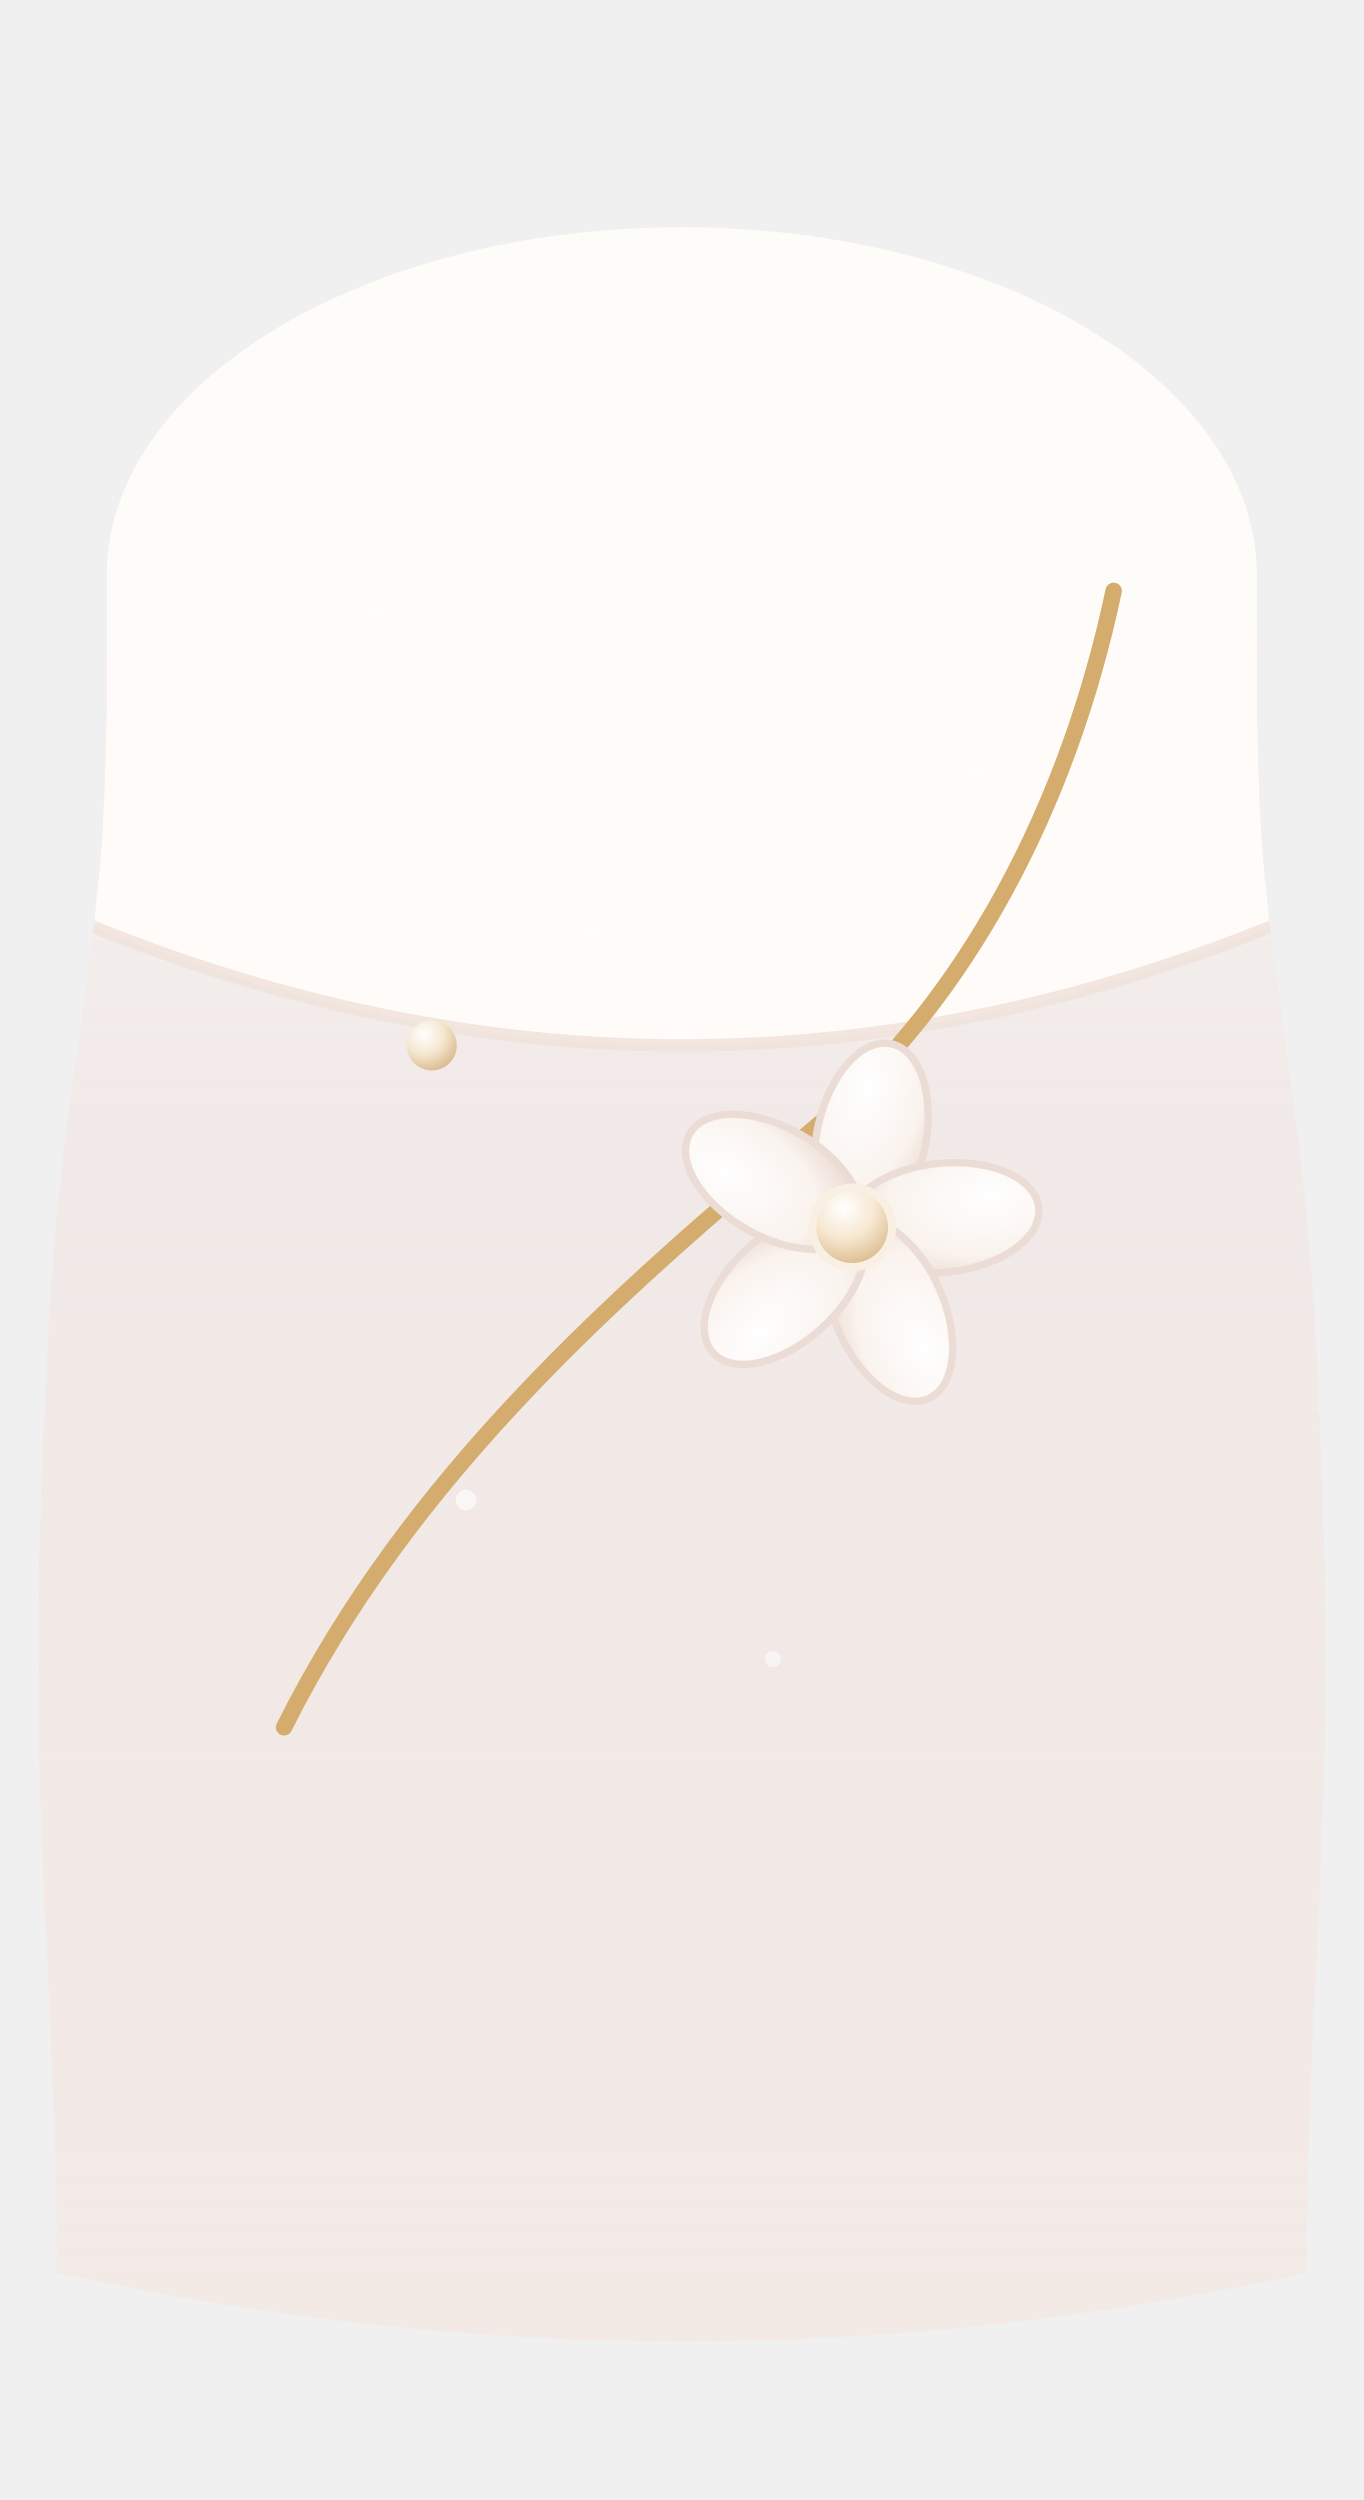
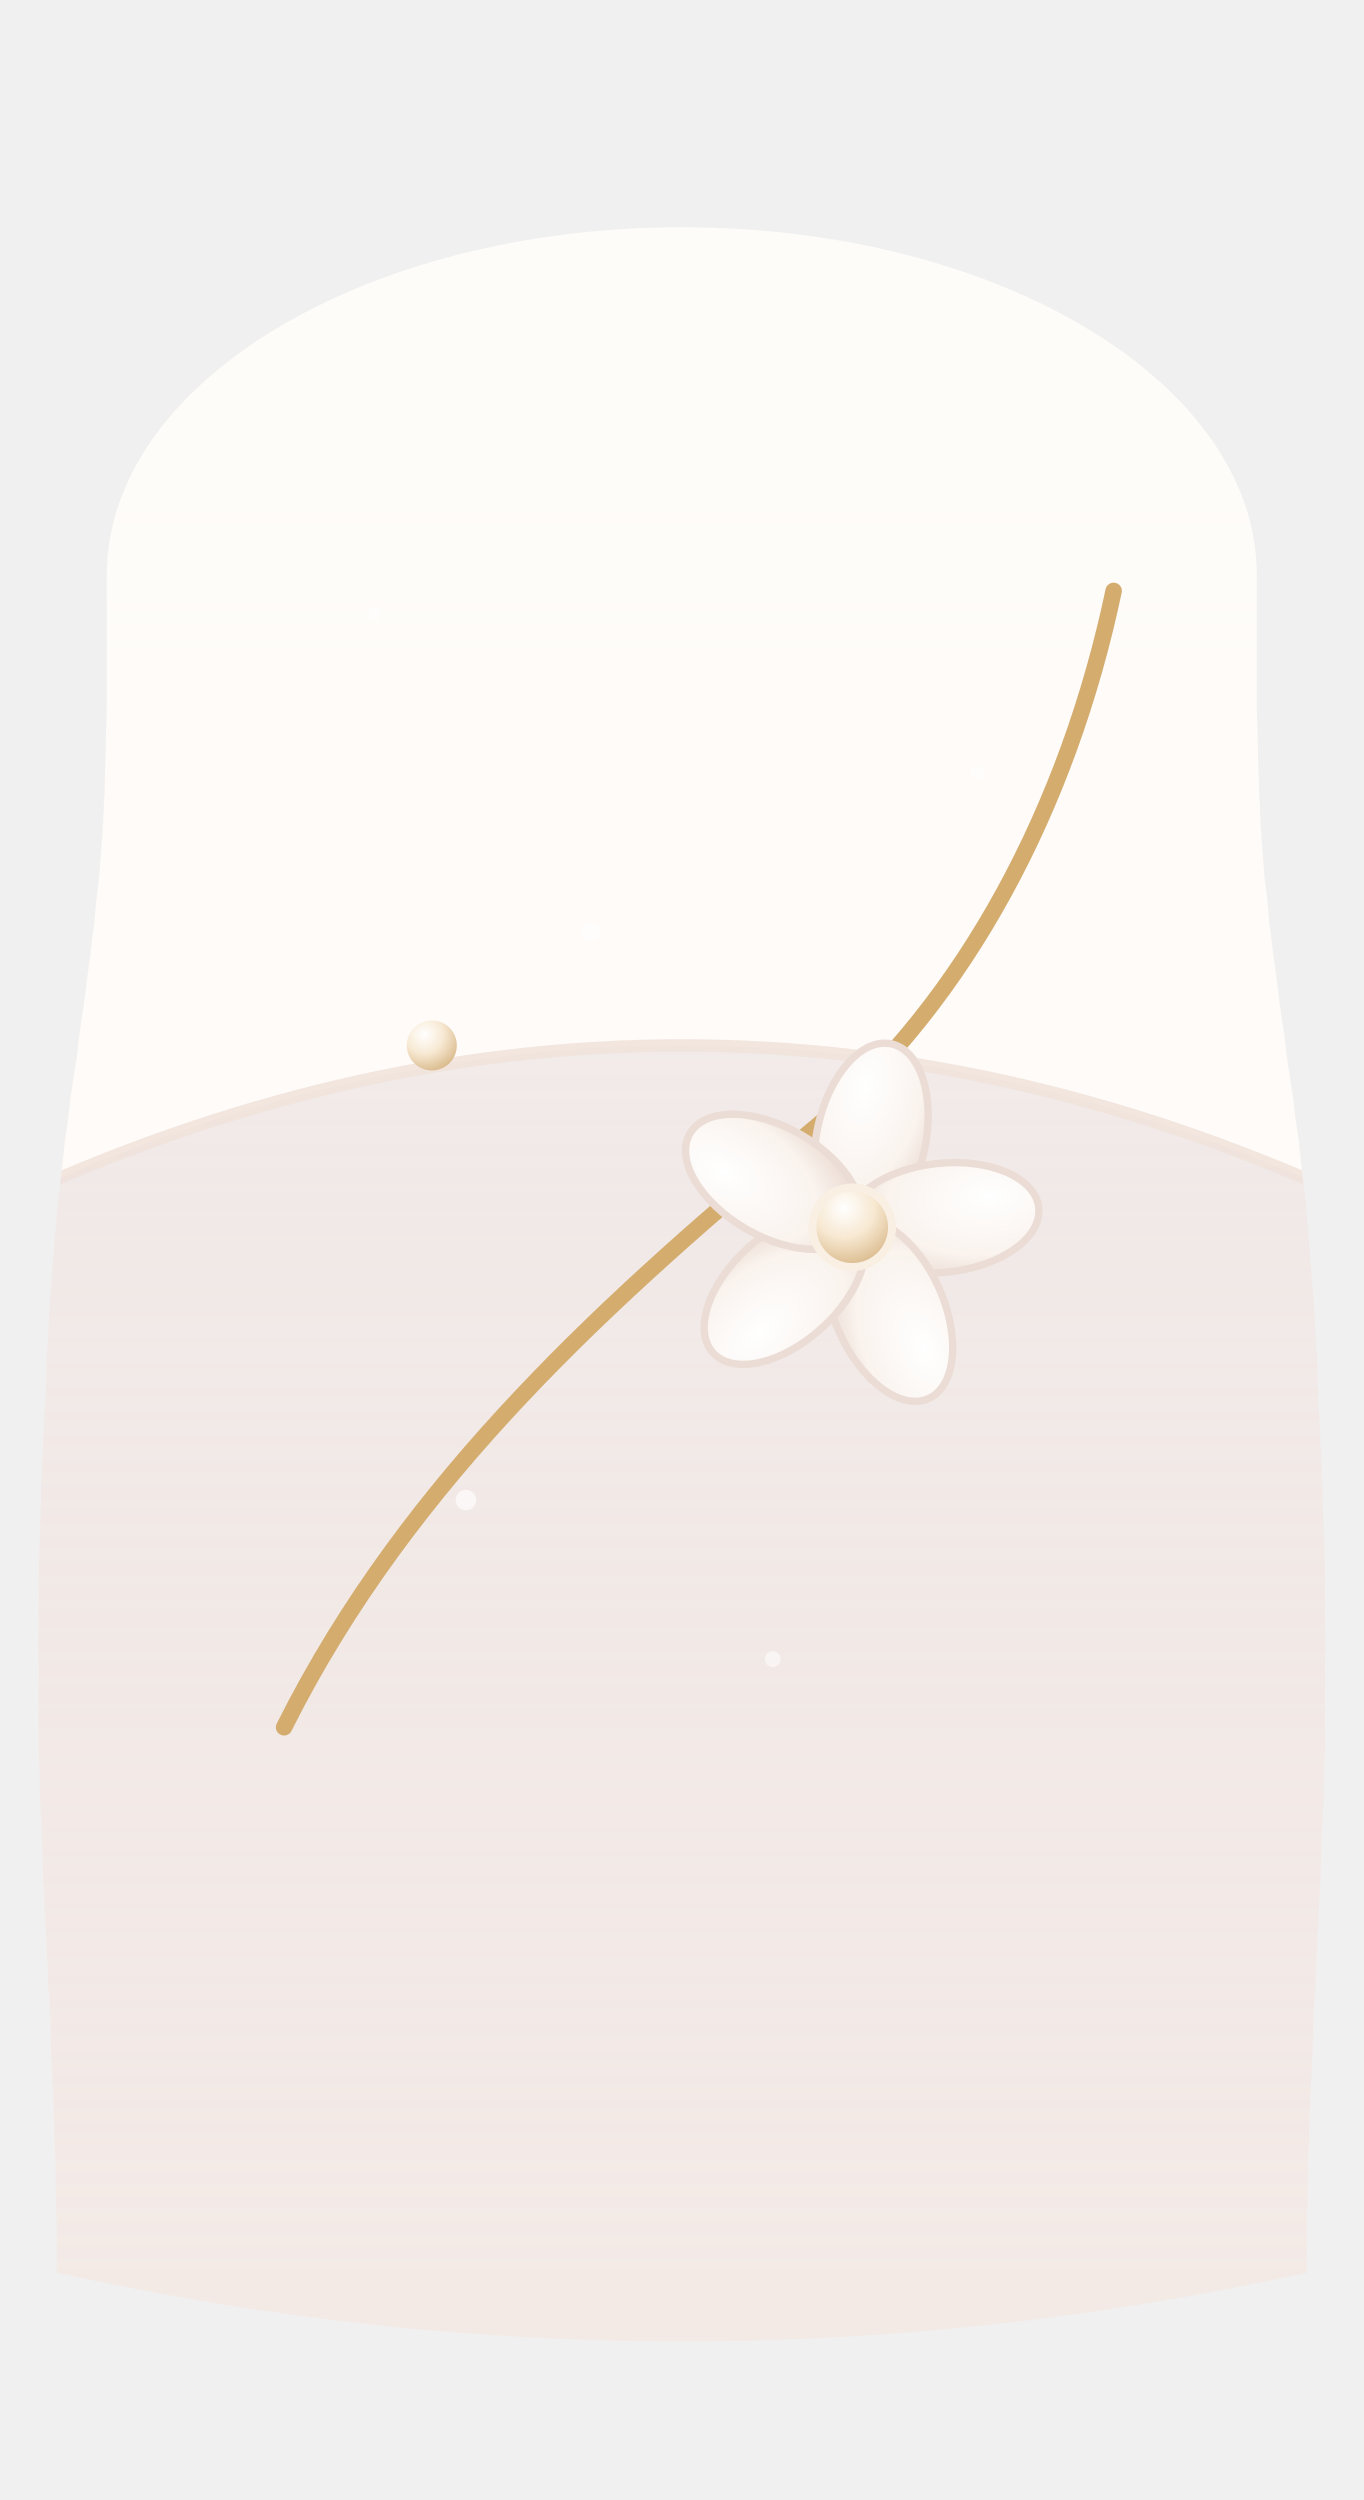
<svg xmlns="http://www.w3.org/2000/svg" viewBox="-60 -200 120 220" data-template="t_petal_veil_french" data-shape="round" data-units="0.1mm" data-origin="nail-root-center">
  <defs>
    <clipPath id="nail-clip">
      <path d="M -55 0 C -55 -0.6 -55 -2.6 -55 -3.8 C -55 -5.1 -55.1 -6.4 -55.1 -7.7 C -55.1 -8.9 -55.1 -10.2 -55.2 -11.5 C -55.2 -12.8 -55.3 -14 -55.3 -15.3 C -55.4 -16.6 -55.4 -17.9 -55.5 -19.2 C -55.5 -20.4 -55.6 -21.7 -55.6 -23 C -55.7 -24.3 -55.8 -25.5 -55.8 -26.8 C -55.9 -28.1 -55.9 -29.4 -56 -30.6 C -56.1 -31.9 -56.1 -33.2 -56.2 -34.5 C -56.2 -35.8 -56.3 -37 -56.3 -38.3 C -56.4 -39.6 -56.4 -40.9 -56.5 -42.1 C -56.5 -43.4 -56.5 -44.7 -56.6 -46 C -56.6 -47.2 -56.6 -48.5 -56.6 -49.8 C -56.6 -51.1 -56.6 -52.4 -56.6 -53.6 C -56.7 -54.9 -56.6 -56.2 -56.6 -57.5 C -56.6 -58.7 -56.6 -60 -56.6 -61.3 C -56.6 -62.6 -56.5 -63.8 -56.5 -65.1 C -56.4 -66.4 -56.4 -67.7 -56.4 -69 C -56.3 -70.2 -56.3 -71.5 -56.2 -72.8 C -56.2 -74.1 -56.1 -75.3 -56 -76.6 C -56 -77.9 -55.9 -79.2 -55.9 -80.4 C -55.8 -81.7 -55.7 -83 -55.7 -84.3 C -55.6 -85.6 -55.5 -86.8 -55.4 -88.1 C -55.3 -89.4 -55.2 -90.7 -55.1 -91.9 C -55 -93.2 -54.9 -94.5 -54.7 -95.8 C -54.6 -97 -54.4 -98.3 -54.3 -99.6 C -54.1 -100.9 -53.9 -102.2 -53.8 -103.4 C -53.6 -104.7 -53.4 -106 -53.2 -107.3 C -53.1 -108.5 -52.9 -109.8 -52.7 -111.1 C -52.5 -112.4 -52.4 -113.6 -52.2 -114.9 C -52 -116.2 -51.9 -117.5 -51.7 -118.8 C -51.6 -120 -51.5 -121.3 -51.3 -122.6 C -51.2 -123.9 -51.1 -125.1 -51 -126.4 C -50.9 -127.7 -50.9 -129 -50.8 -130.2 C -50.8 -131.5 -50.7 -132.8 -50.7 -134.1 C -50.7 -135.4 -50.6 -136.6 -50.6 -137.9 C -50.6 -139.2 -50.6 -140.5 -50.6 -141.7 C -50.6 -143 -50.6 -144.3 -50.6 -145.6 C -50.6 -146.8 -50.6 -148.8 -50.6 -149.4 C -50.6 -166.3 -27.9 -180 0 -180 C 27.9 -180 50.6 -166.3 50.6 -149.4 C 50.6 -148.8 50.6 -146.8 50.6 -145.6 C 50.6 -144.3 50.6 -143 50.6 -141.7 C 50.6 -140.5 50.6 -139.2 50.6 -137.9 C 50.6 -136.6 50.7 -135.4 50.7 -134.1 C 50.7 -132.8 50.8 -131.5 50.8 -130.2 C 50.9 -129 50.9 -127.7 51 -126.4 C 51.1 -125.1 51.2 -123.9 51.3 -122.6 C 51.5 -121.3 51.6 -120 51.7 -118.8 C 51.9 -117.5 52 -116.2 52.2 -114.9 C 52.4 -113.6 52.5 -112.4 52.7 -111.1 C 52.9 -109.8 53.1 -108.5 53.2 -107.3 C 53.4 -106 53.6 -104.7 53.8 -103.4 C 53.9 -102.2 54.1 -100.9 54.3 -99.6 C 54.4 -98.3 54.6 -97 54.7 -95.8 C 54.9 -94.5 55 -93.2 55.1 -91.9 C 55.2 -90.7 55.3 -89.4 55.4 -88.1 C 55.5 -86.8 55.6 -85.6 55.7 -84.3 C 55.7 -83 55.8 -81.7 55.9 -80.4 C 55.9 -79.2 56 -77.9 56 -76.6 C 56.1 -75.3 56.2 -74.1 56.2 -72.8 C 56.3 -71.5 56.3 -70.2 56.4 -69 C 56.4 -67.7 56.4 -66.4 56.5 -65.1 C 56.5 -63.8 56.6 -62.6 56.6 -61.3 C 56.6 -60 56.6 -58.7 56.6 -57.5 C 56.6 -56.2 56.7 -54.9 56.6 -53.6 C 56.6 -52.4 56.6 -51.1 56.6 -49.8 C 56.6 -48.5 56.6 -47.2 56.6 -46 C 56.5 -44.7 56.5 -43.4 56.5 -42.1 C 56.4 -40.9 56.4 -39.6 56.3 -38.3 C 56.3 -37 56.2 -35.8 56.2 -34.5 C 56.1 -33.2 56.1 -31.9 56 -30.6 C 55.9 -29.4 55.9 -28.1 55.8 -26.8 C 55.8 -25.5 55.7 -24.3 55.6 -23 C 55.6 -21.7 55.5 -20.4 55.5 -19.2 C 55.4 -17.9 55.4 -16.6 55.3 -15.3 C 55.3 -14 55.2 -12.8 55.2 -11.5 C 55.1 -10.2 55.1 -8.9 55.1 -7.7 C 55.1 -6.4 55 -5.1 55 -3.8 C 55 -2.6 55 -0.6 55 0 Q 0 12.1 -55 0 Z" />
    </clipPath>
    <linearGradient id="petal-veil-base" gradientUnits="userSpaceOnUse" x1="0" y1="0" x2="0" y2="-180">
      <stop offset="0" stop-color="#F6E5DE" stop-opacity="0.52" />
      <stop offset="0.55" stop-color="#F4DDD7" stop-opacity="0.34" />
      <stop offset="1" stop-color="#FFF9F4" stop-opacity="0.18" />
    </linearGradient>
    <radialGradient id="petal-relief" cx="0.35" cy="0.25" r="0.85">
      <stop offset="0" stop-color="#FFFFFF" />
      <stop offset="0.62" stop-color="#FAF3EE" />
      <stop offset="1" stop-color="#E8D7CE" />
    </radialGradient>
    <radialGradient id="petal-pearl" cx="0.35" cy="0.28" r="0.8">
      <stop offset="0" stop-color="#FFFFFF" />
      <stop offset="0.48" stop-color="#F7E8D1" />
      <stop offset="1" stop-color="#D6B483" />
    </radialGradient>
  </defs>
  <g clip-path="url(#nail-clip)">
    <rect x="-60" y="-200" width="120" height="220" fill="url(#petal-veil-base)" />
-     <path d="M -60 -200 H 60 V -122 Q 0 -94 -60 -122 Z" fill="#FFFDF9" opacity="0.9" />
-     <path d="M -60 -122 Q 0 -94 60 -122" fill="none" stroke="#F0E3DC" stroke-width="1.1" opacity="0.88" />
+     <path d="M -60 -200 H 60 V -94 Q 0 -122 -60 -94 Z" fill="#FFFDF9" opacity="0.9" />
+     <path d="M -60 -94 Q 0 -122 60 -94" fill="none" stroke="#F0E3DC" stroke-width="1.1" opacity="0.88" />
    <circle cx="-19" cy="-68" r="0.9" fill="#FFFFFF" opacity="0.62" />
    <circle cx="8" cy="-54" r="0.7" fill="#FFFFFF" opacity="0.52" />
    <circle cx="-8" cy="-118" r="0.8" fill="#FFFFFF" opacity="0.58" />
    <circle cx="26" cy="-132" r="0.65" fill="#FFFFFF" opacity="0.5" />
    <circle cx="-27" cy="-146" r="0.55" fill="#FFFFFF" opacity="0.48" />
    <path d="M -35 -48 C -24 -70 -6 -86 12 -101 C 25 -112 34 -129 38 -148" fill="none" stroke="#D3AC6E" stroke-width="1.45" stroke-linecap="round" />
    <g transform="translate(15 -92) rotate(12)">
      <ellipse cx="0" cy="-8" rx="4.8" ry="8.5" fill="url(#petal-relief)" stroke="#EBDDD5" stroke-width="0.65" />
      <ellipse cx="0" cy="-8" rx="4.8" ry="8.5" fill="url(#petal-relief)" stroke="#EBDDD5" stroke-width="0.65" transform="rotate(72)" />
      <ellipse cx="0" cy="-8" rx="4.8" ry="8.5" fill="url(#petal-relief)" stroke="#EBDDD5" stroke-width="0.65" transform="rotate(144)" />
      <ellipse cx="0" cy="-8" rx="4.8" ry="8.5" fill="url(#petal-relief)" stroke="#EBDDD5" stroke-width="0.65" transform="rotate(216)" />
      <ellipse cx="0" cy="-8" rx="4.8" ry="8.5" fill="url(#petal-relief)" stroke="#EBDDD5" stroke-width="0.65" transform="rotate(-72)" />
      <circle cx="0" cy="0" r="3.5" fill="url(#petal-pearl)" stroke="#F9F0E3" stroke-width="0.7" />
    </g>
    <ellipse cx="-22" cy="-108" rx="2.2" ry="2.2" fill="url(#petal-pearl)" opacity="0.95" />
  </g>
</svg>
